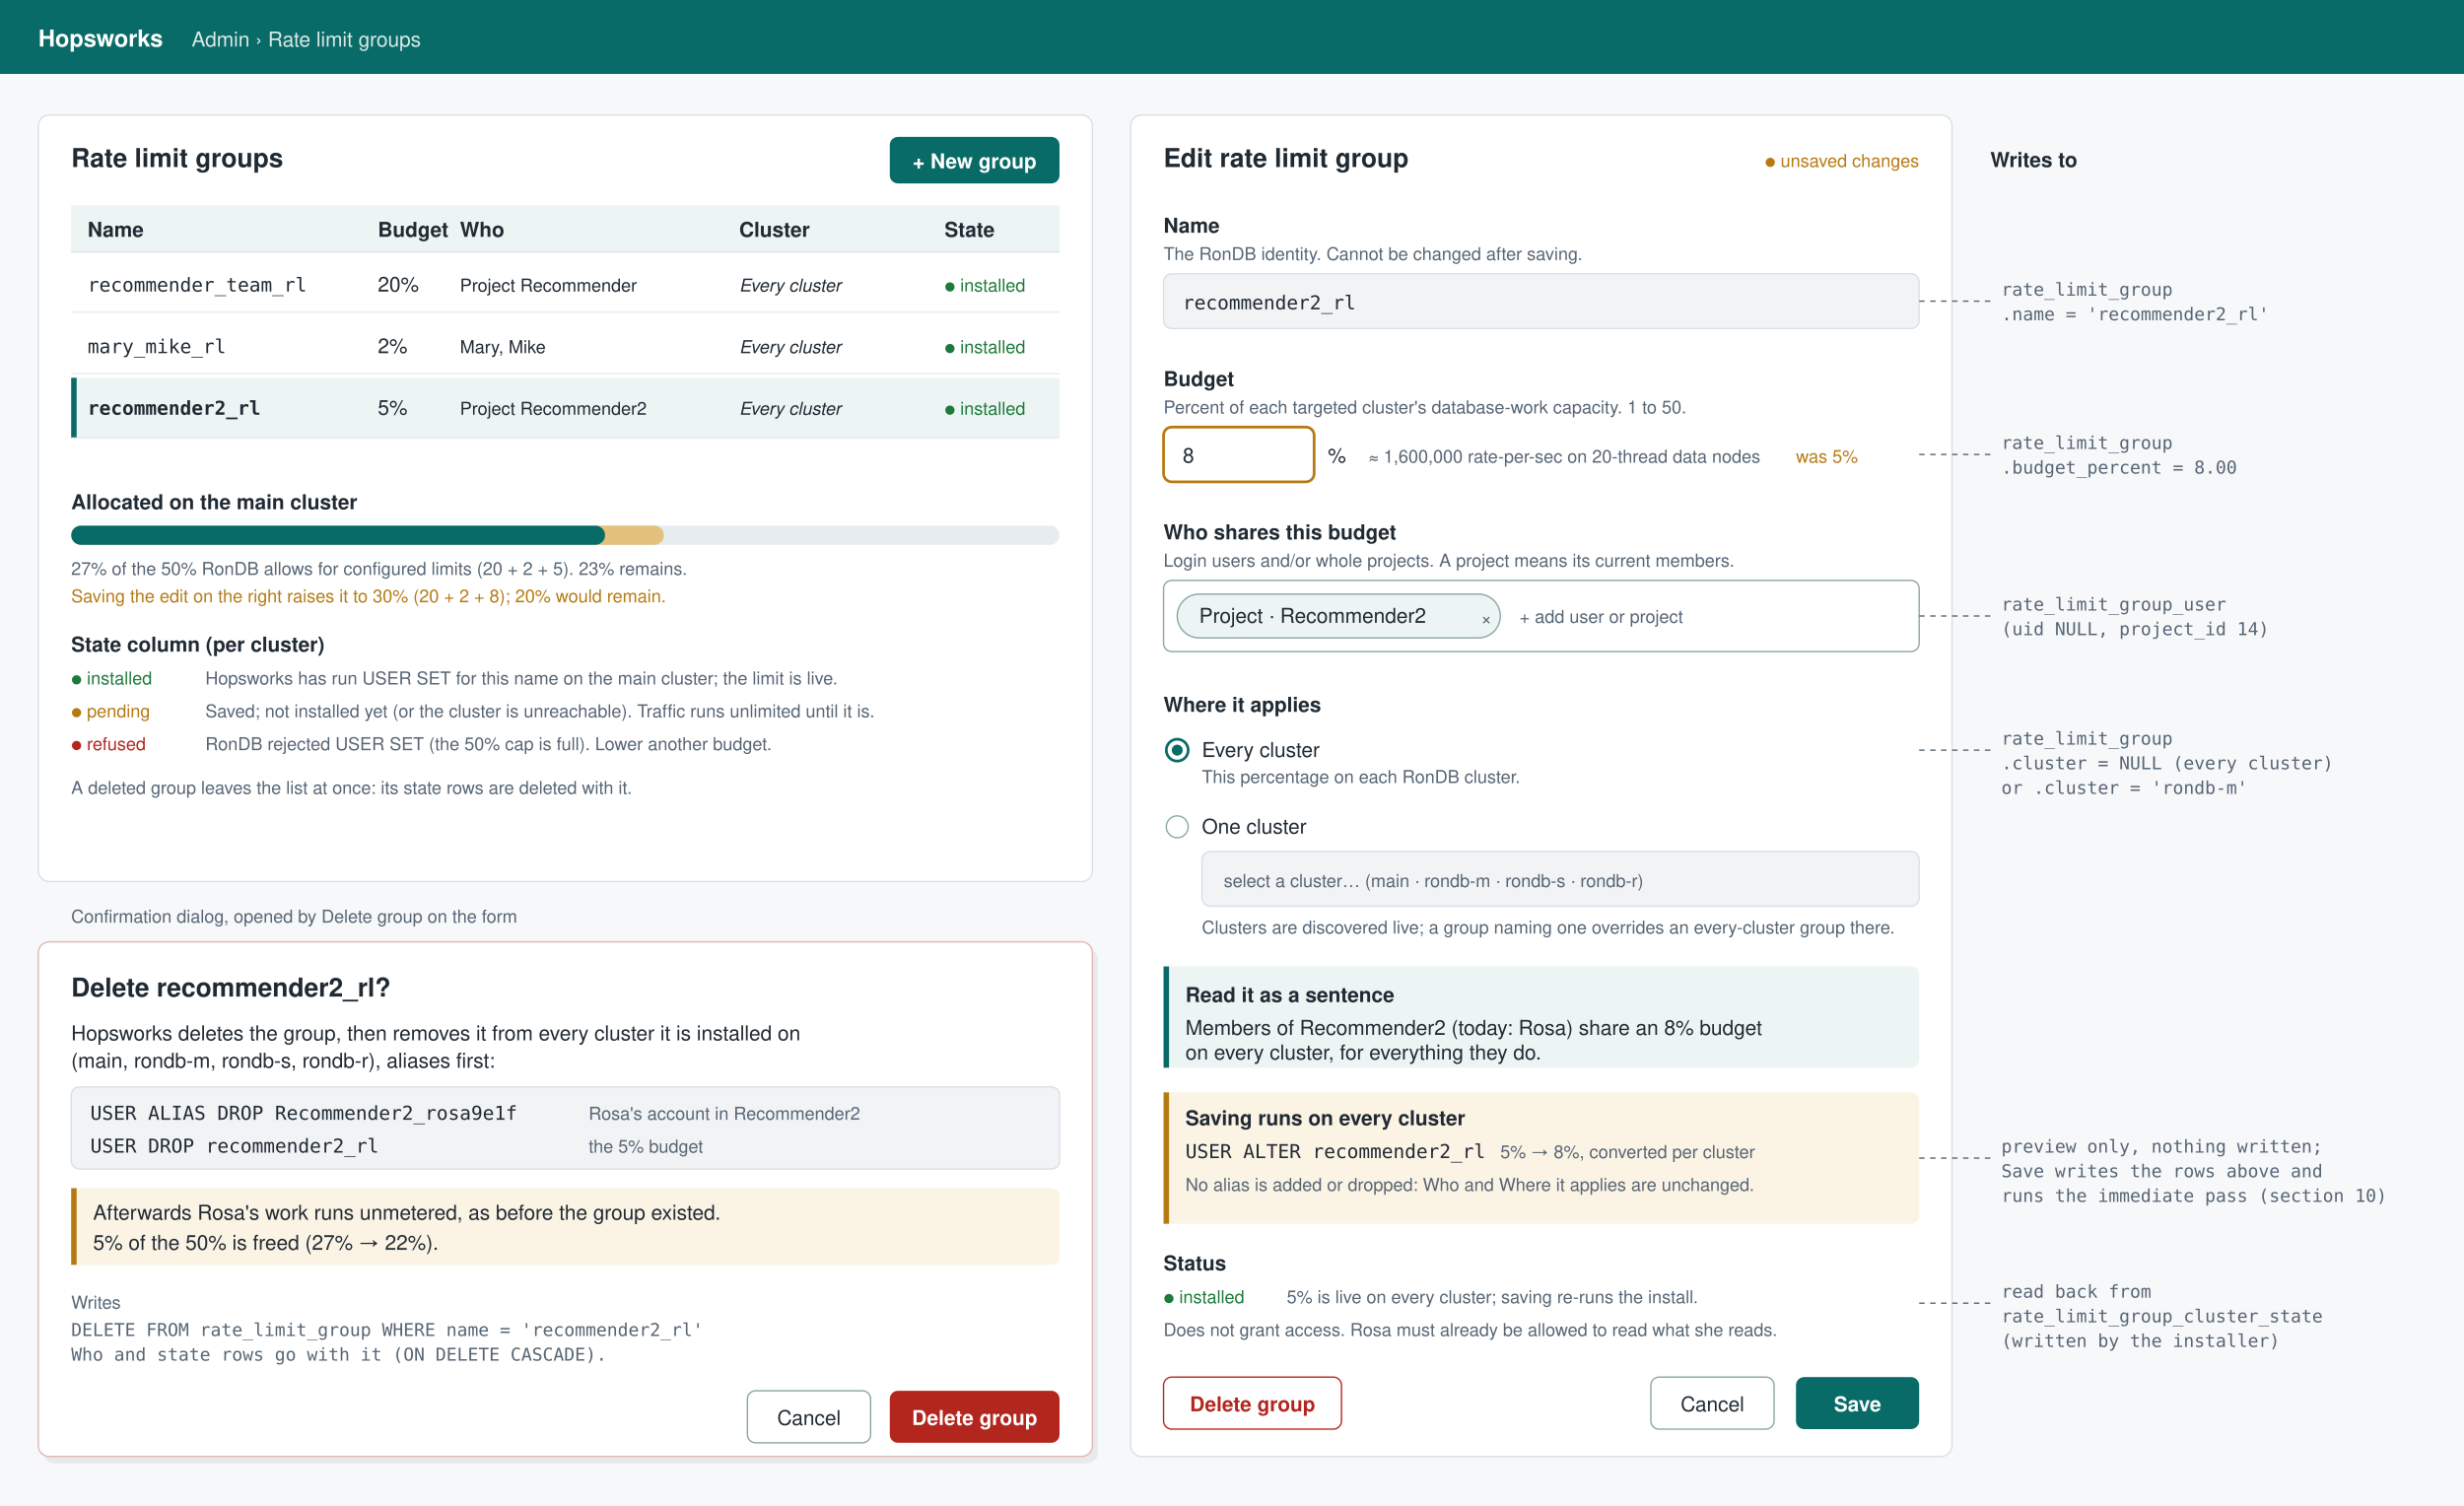
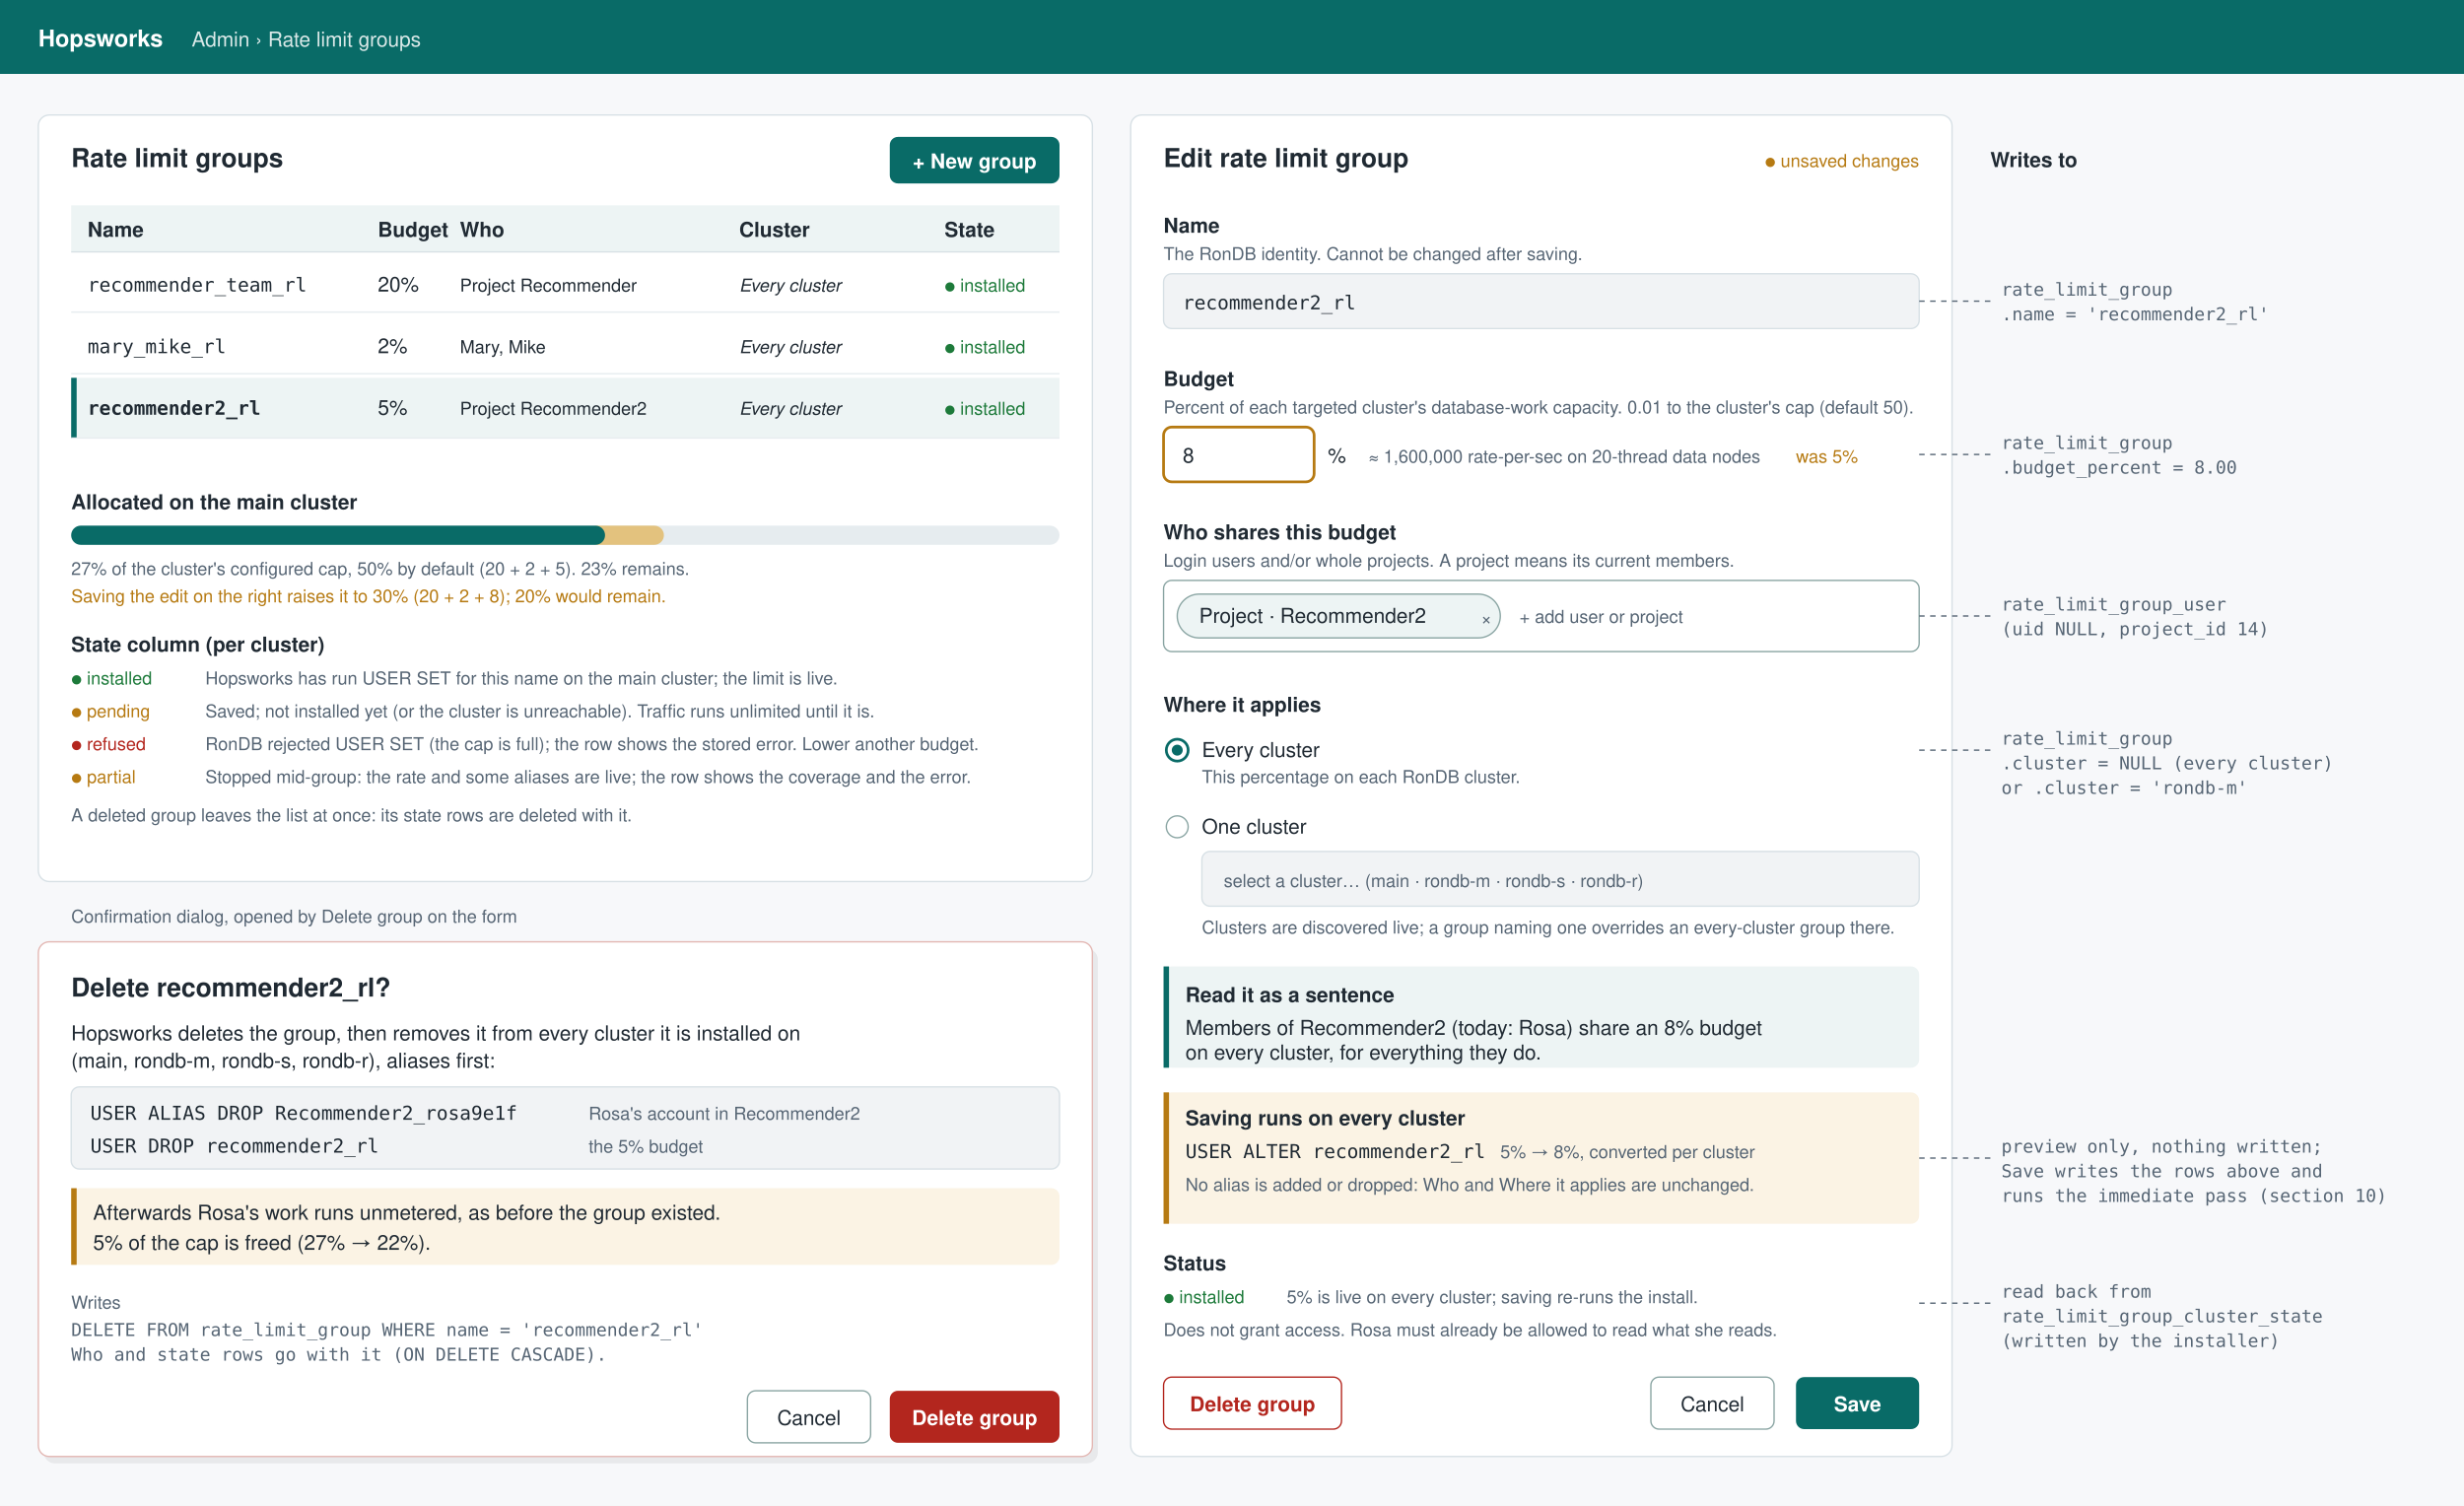
<svg xmlns="http://www.w3.org/2000/svg" width="1800" height="1100" viewBox="0 0 1800 1100" font-family="Helvetica, Arial, sans-serif" font-size="15">
  <defs>
    <style>
      .h { fill:#202a33; font-weight:700; }
      .t { fill:#202a33; }
      .m { fill:#566574; font-size:13px; }
      .c { fill:#566574; font-size:13px; font-family: Menlo, Consolas, monospace; }
      .mono { font-family: Menlo, Consolas, monospace; font-size:14px; fill:#202a33; }
      .white { fill:#fff; }
      .teal { fill:#096b67; }
      .chip { fill:#edf4f4; stroke:#8aa5a3; }
      .box { fill:#fff; stroke:#b9c7cc; }
      .input { fill:#fff; stroke:#8aa5a3; }
      .panel { fill:#fff; stroke:#d7e0e5; }
      .ok { fill:#1d7a3a; font-size:13px; }
      .pend { fill:#b67a12; font-size:13px; }
      .red { fill:#b3261e; }
      .note { fill:#fbf3e4; }
      .call { stroke:#566574; stroke-dasharray:4 4; fill:none; }
    </style>
  </defs>
  <rect width="1800" height="1100" fill="#f7f8fa" />
  <rect x="0" y="0" width="1800" height="54" fill="#096b67" />
  <text x="28" y="34" class="white" font-size="17" font-weight="700">Hopsworks</text>
  <text x="140" y="34" class="white" font-size="15" opacity="0.85">Admin  ›  Rate limit groups</text>
  <rect x="28" y="84" width="770" height="560" rx="8" class="panel" />
  <text x="52" y="122" class="h" font-size="19">Rate limit groups</text>
  <rect x="650" y="100" width="124" height="34" rx="6" class="teal" />
  <text x="712" y="123" class="white" text-anchor="middle" font-weight="700">+ New group</text>
  <rect x="52" y="150" width="722" height="34" fill="#edf4f4" />
  <text x="64" y="173" class="h">Name</text>
  <text x="276" y="173" class="h">Budget</text>
  <text x="336" y="173" class="h">Who</text>
  <text x="540" y="173" class="h">Cluster</text>
  <text x="690" y="173" class="h">State</text>
  <line x1="52" y1="184" x2="774" y2="184" stroke="#d7e0e5" />
  <text x="64" y="213" class="mono">recommender_team_rl</text>
  <text x="276" y="213" class="t">20%</text>
  <text x="336" y="213" class="t" font-size="13">Project Recommender</text>
  <text x="540" y="213" class="t" font-size="13" font-style="italic">Every cluster</text>
  <text x="690" y="213" class="ok">● installed</text>
  <line x1="52" y1="228" x2="774" y2="228" stroke="#e6ecef" />
  <text x="64" y="258" class="mono">mary_mike_rl</text>
  <text x="276" y="258" class="t">2%</text>
  <text x="336" y="258" class="t" font-size="13">Mary, Mike</text>
  <text x="540" y="258" class="t" font-size="13" font-style="italic">Every cluster</text>
  <text x="690" y="258" class="ok">● installed</text>
  <line x1="52" y1="273" x2="774" y2="273" stroke="#e6ecef" />
  <rect x="52" y="276" width="722" height="44" fill="#edf4f4" />
  <rect x="52" y="276" width="4" height="44" fill="#096b67" />
  <text x="64" y="303" class="mono" font-weight="700">recommender2_rl</text>
  <text x="276" y="303" class="t">5%</text>
  <text x="336" y="303" class="t" font-size="13">Project Recommender2</text>
  <text x="540" y="303" class="t" font-size="13" font-style="italic">Every cluster</text>
  <text x="690" y="303" class="ok">● installed</text>
  <line x1="52" y1="320" x2="774" y2="320" stroke="#e6ecef" />
  <text x="52" y="372" class="h">Allocated on the main cluster</text>
  <rect x="52" y="384" width="722" height="14" rx="7" fill="#e6ecef" />
  <rect x="430" y="384" width="55" height="14" rx="7" fill="#e3c27e" />
  <rect x="52" y="384" width="390" height="14" rx="7" fill="#096b67" />
-   <text x="52" y="420" class="m">27% of the 50% RonDB allows for configured limits (20 + 2 + 5). 23% remains.</text>
+   <text x="52" y="420" class="m">27% of the cluster's configured cap, 50% by default (20 + 2 + 5). 23% remains.</text>
  <text x="52" y="440" class="pend">Saving the edit on the right raises it to 30% (20 + 2 + 8); 20% would remain.</text>
  <text x="52" y="476" class="h">State column (per cluster)</text>
  <text x="52" y="500" class="ok">● installed</text>
  <text x="150" y="500" class="m">Hopsworks has run USER SET for this name on the main cluster; the limit is live.</text>
  <text x="52" y="524" class="pend">● pending</text>
  <text x="150" y="524" class="m">Saved; not installed yet (or the cluster is unreachable). Traffic runs unlimited until it is.</text>
  <text x="52" y="548" fill="#b3261e" font-size="13">● refused</text>
-   <text x="150" y="548" class="m">RonDB rejected USER SET (the 50% cap is full). Lower another budget.</text>
-   <text x="52" y="580" class="m">A deleted group leaves the list at once: its state rows are deleted with it.</text>
+   <text x="150" y="548" class="m">RonDB rejected USER SET (the cap is full); the row shows the stored error. Lower another budget.</text>
+   <text x="52" y="572" fill="#b67a12" font-size="13">● partial</text>
+   <text x="150" y="572" class="m">Stopped mid-group: the rate and some aliases are live; the row shows the coverage and the error.</text>
+   <text x="52" y="600" class="m">A deleted group leaves the list at once: its state rows are deleted with it.</text>
  <text x="52" y="674" class="m">Confirmation dialog, opened by Delete group on the form</text>
  <rect x="32" y="693" width="770" height="376" rx="8" fill="#000" opacity="0.06" />
  <rect x="28" y="688" width="770" height="376" rx="8" fill="#fff" stroke="#e3b7b3" />
  <text x="52" y="728" class="h" font-size="19">Delete recommender2_rl?</text>
  <text x="52" y="760" class="t">Hopsworks deletes the group, then removes it from every cluster it is installed on</text>
  <text x="52" y="780" class="t">(main, rondb-m, rondb-s, rondb-r), aliases first:</text>
  <rect x="52" y="794" width="722" height="60" rx="6" fill="#f1f3f5" stroke="#d7e0e5" />
  <text x="66" y="818" class="mono">USER ALIAS DROP Recommender2_rosa9e1f</text>
  <text x="430" y="818" class="m">Rosa's account in Recommender2</text>
  <text x="66" y="842" class="mono">USER DROP recommender2_rl</text>
  <text x="430" y="842" class="m">the 5% budget</text>
  <rect x="52" y="868" width="722" height="56" rx="6" class="note" />
  <rect x="52" y="868" width="4" height="56" fill="#b67a12" />
  <text x="68" y="891" class="t">Afterwards Rosa's work runs unmetered, as before the group existed.</text>
-   <text x="68" y="913" class="t">5% of the 50% is freed (27% → 22%).</text>
+   <text x="68" y="913" class="t">5% of the cap is freed (27% → 22%).</text>
  <text x="52" y="956" class="m">Writes</text>
  <text x="52" y="976" class="c">DELETE FROM rate_limit_group WHERE name = 'recommender2_rl'</text>
  <text x="52" y="994" class="c">Who and state rows go with it (ON DELETE CASCADE).</text>
  <rect x="546" y="1016" width="90" height="38" rx="6" fill="#fff" stroke="#8aa5a3" />
  <text x="591" y="1041" class="t" text-anchor="middle">Cancel</text>
  <rect x="650" y="1016" width="124" height="38" rx="6" class="red" />
  <text x="712" y="1041" class="white" text-anchor="middle" font-weight="700">Delete group</text>
  <rect x="826" y="84" width="600" height="980" rx="8" class="panel" />
  <text x="850" y="122" class="h" font-size="19">Edit rate limit group</text>
  <text x="1402" y="122" class="pend" text-anchor="end">● unsaved changes</text>
  <text x="850" y="170" class="h">Name</text>
  <text x="850" y="190" class="m">The RonDB identity. Cannot be changed after saving.</text>
  <rect x="850" y="200" width="552" height="40" rx="6" fill="#f1f3f5" stroke="#d7e0e5" />
  <text x="864" y="226" class="mono" fill="#566574">recommender2_rl</text>
  <text x="850" y="282" class="h">Budget</text>
-   <text x="850" y="302" class="m">Percent of each targeted cluster's database-work capacity. 1 to 50.</text>
+   <text x="850" y="302" class="m">Percent of each targeted cluster's database-work capacity. 0.01 to the cluster's cap (default 50).</text>
  <rect x="850" y="312" width="110" height="40" rx="6" fill="#fff" stroke="#b67a12" stroke-width="2" />
  <text x="864" y="338" class="t">8</text>
  <text x="970" y="338" class="t">%</text>
  <text x="1000" y="338" class="m">≈ 1,600,000 rate-per-sec on 20-thread data nodes</text>
  <text x="1312" y="338" class="pend">was 5%</text>
  <text x="850" y="394" class="h">Who shares this budget</text>
  <text x="850" y="414" class="m">Login users and/or whole projects. A project means its current members.</text>
  <rect x="850" y="424" width="552" height="52" rx="6" class="input" />
  <rect x="860" y="434" width="236" height="32" rx="16" class="chip" />
  <text x="876" y="455" class="t">Project · Recommender2</text>
  <text x="1082" y="456" class="m">×</text>
  <text x="1110" y="455" class="m">+ add user or project</text>
  <text x="850" y="520" class="h">Where it applies</text>
  <circle cx="860" cy="548" r="8" fill="#fff" stroke="#096b67" stroke-width="2" />
  <circle cx="860" cy="548" r="4" fill="#096b67" />
  <text x="878" y="553" class="t">Every cluster</text>
  <text x="878" y="572" class="m">This percentage on each RonDB cluster.</text>
  <circle cx="860" cy="604" r="8" fill="#fff" stroke="#8aa5a3" />
  <text x="878" y="609" class="t">One cluster</text>
  <rect x="878" y="622" width="524" height="40" rx="6" fill="#f1f3f5" stroke="#d7e0e5" />
  <text x="894" y="648" class="m">select a cluster…   (main · rondb-m · rondb-s · rondb-r)</text>
  <text x="878" y="682" class="m">Clusters are discovered live; a group naming one overrides an every-cluster group there.</text>
  <rect x="850" y="706" width="552" height="74" rx="6" fill="#edf4f4" />
  <rect x="850" y="706" width="4" height="74" fill="#096b67" />
  <text x="866" y="732" class="h">Read it as a sentence</text>
  <text x="866" y="756" class="t">Members of Recommender2 (today: Rosa) share an 8% budget</text>
  <text x="866" y="774" class="t">on every cluster, for everything they do.</text>
  <rect x="850" y="798" width="552" height="96" rx="6" class="note" />
  <rect x="850" y="798" width="4" height="96" fill="#b67a12" />
  <text x="866" y="822" class="h">Saving runs on every cluster</text>
  <text x="866" y="846" class="mono">USER ALTER recommender2_rl</text>
  <text x="1096" y="846" class="m">5% → 8%, converted per cluster</text>
  <text x="866" y="870" class="m">No alias is added or dropped: Who and Where it applies are unchanged.</text>
  <text x="850" y="928" class="h">Status</text>
  <text x="850" y="952" class="ok">● installed</text>
  <text x="940" y="952" class="m">5% is live on every cluster; saving re-runs the install.</text>
  <text x="850" y="976" class="m">Does not grant access. Rosa must already be allowed to read what she reads.</text>
  <rect x="850" y="1006" width="130" height="38" rx="6" fill="#fff" stroke="#b3261e" />
  <text x="915" y="1031" fill="#b3261e" text-anchor="middle" font-weight="700">Delete group</text>
  <rect x="1206" y="1006" width="90" height="38" rx="6" fill="#fff" stroke="#8aa5a3" />
  <text x="1251" y="1031" class="t" text-anchor="middle">Cancel</text>
  <rect x="1312" y="1006" width="90" height="38" rx="6" class="teal" />
  <text x="1357" y="1031" class="white" text-anchor="middle" font-weight="700">Save</text>
  <text x="1454" y="122" class="h" font-size="15">Writes to</text>
  <line x1="1402" y1="220" x2="1454" y2="220" class="call" />
  <text x="1462" y="216" class="c">rate_limit_group</text>
  <text x="1462" y="234" class="c">  .name = 'recommender2_rl'</text>
  <line x1="1402" y1="332" x2="1454" y2="332" class="call" />
  <text x="1462" y="328" class="c">rate_limit_group</text>
  <text x="1462" y="346" class="c">  .budget_percent = 8.00</text>
  <line x1="1402" y1="450" x2="1454" y2="450" class="call" />
  <text x="1462" y="446" class="c">rate_limit_group_user</text>
  <text x="1462" y="464" class="c">  (uid NULL, project_id 14)</text>
  <line x1="1402" y1="548" x2="1454" y2="548" class="call" />
  <text x="1462" y="544" class="c">rate_limit_group</text>
  <text x="1462" y="562" class="c">  .cluster = NULL   (every cluster)</text>
  <text x="1462" y="580" class="c">  or .cluster = 'rondb-m'</text>
  <line x1="1402" y1="846" x2="1454" y2="846" class="call" />
  <text x="1462" y="842" class="c">preview only, nothing written;</text>
  <text x="1462" y="860" class="c">Save writes the rows above and</text>
  <text x="1462" y="878" class="c">runs the immediate pass (section 10)</text>
  <line x1="1402" y1="952" x2="1454" y2="952" class="call" />
  <text x="1462" y="948" class="c">read back from</text>
  <text x="1462" y="966" class="c">  rate_limit_group_cluster_state</text>
  <text x="1462" y="984" class="c">  (written by the installer)</text>
</svg>
